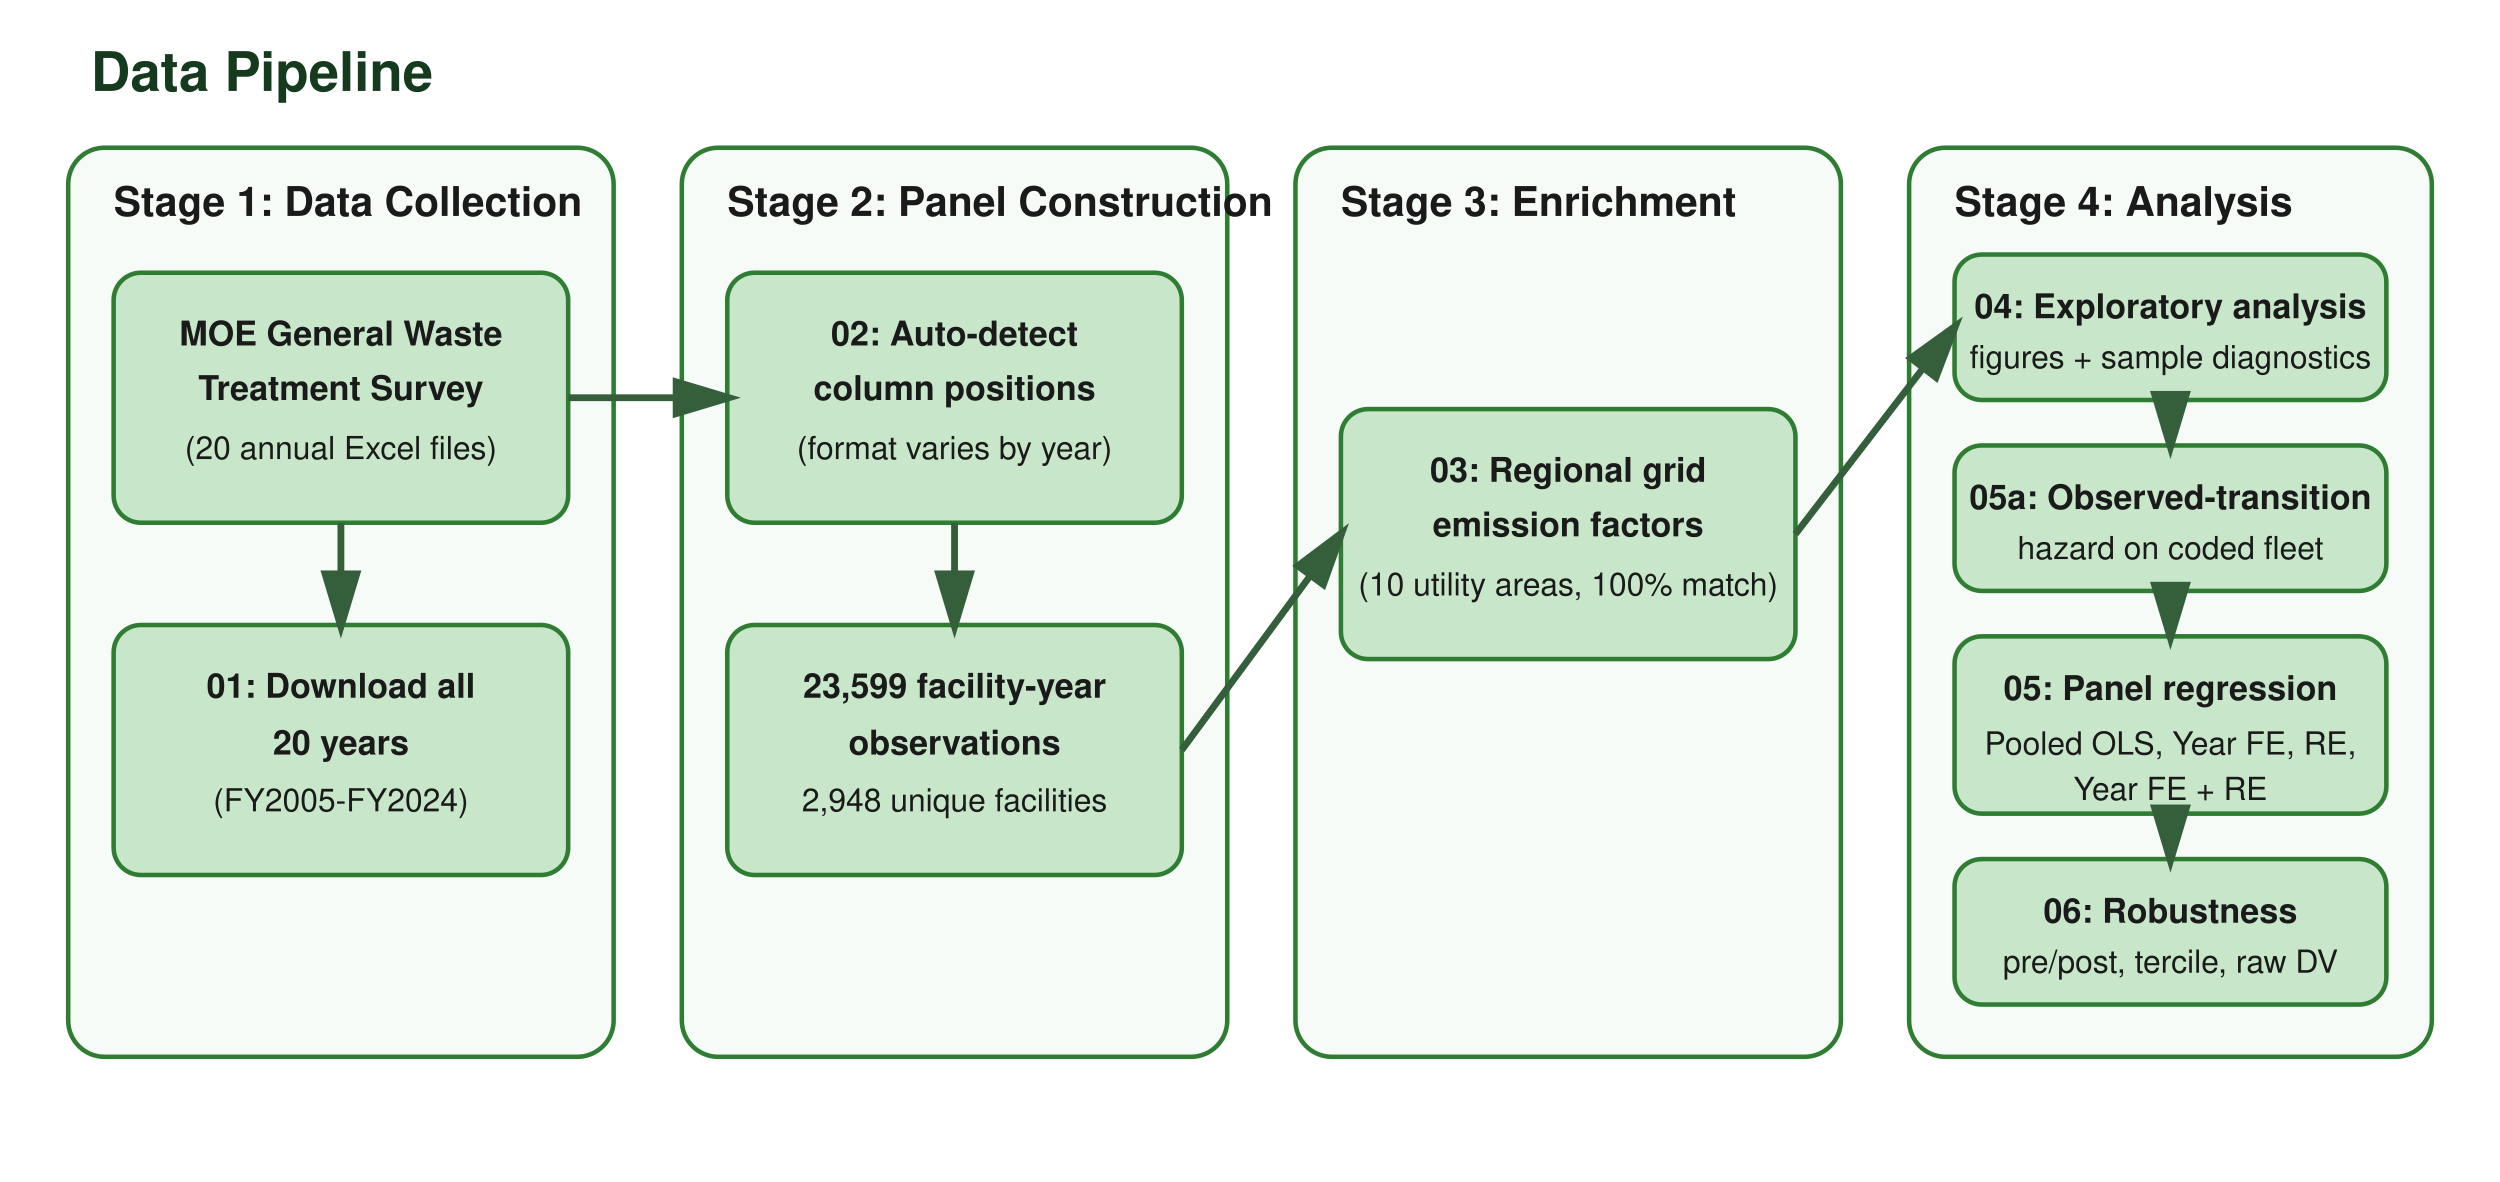
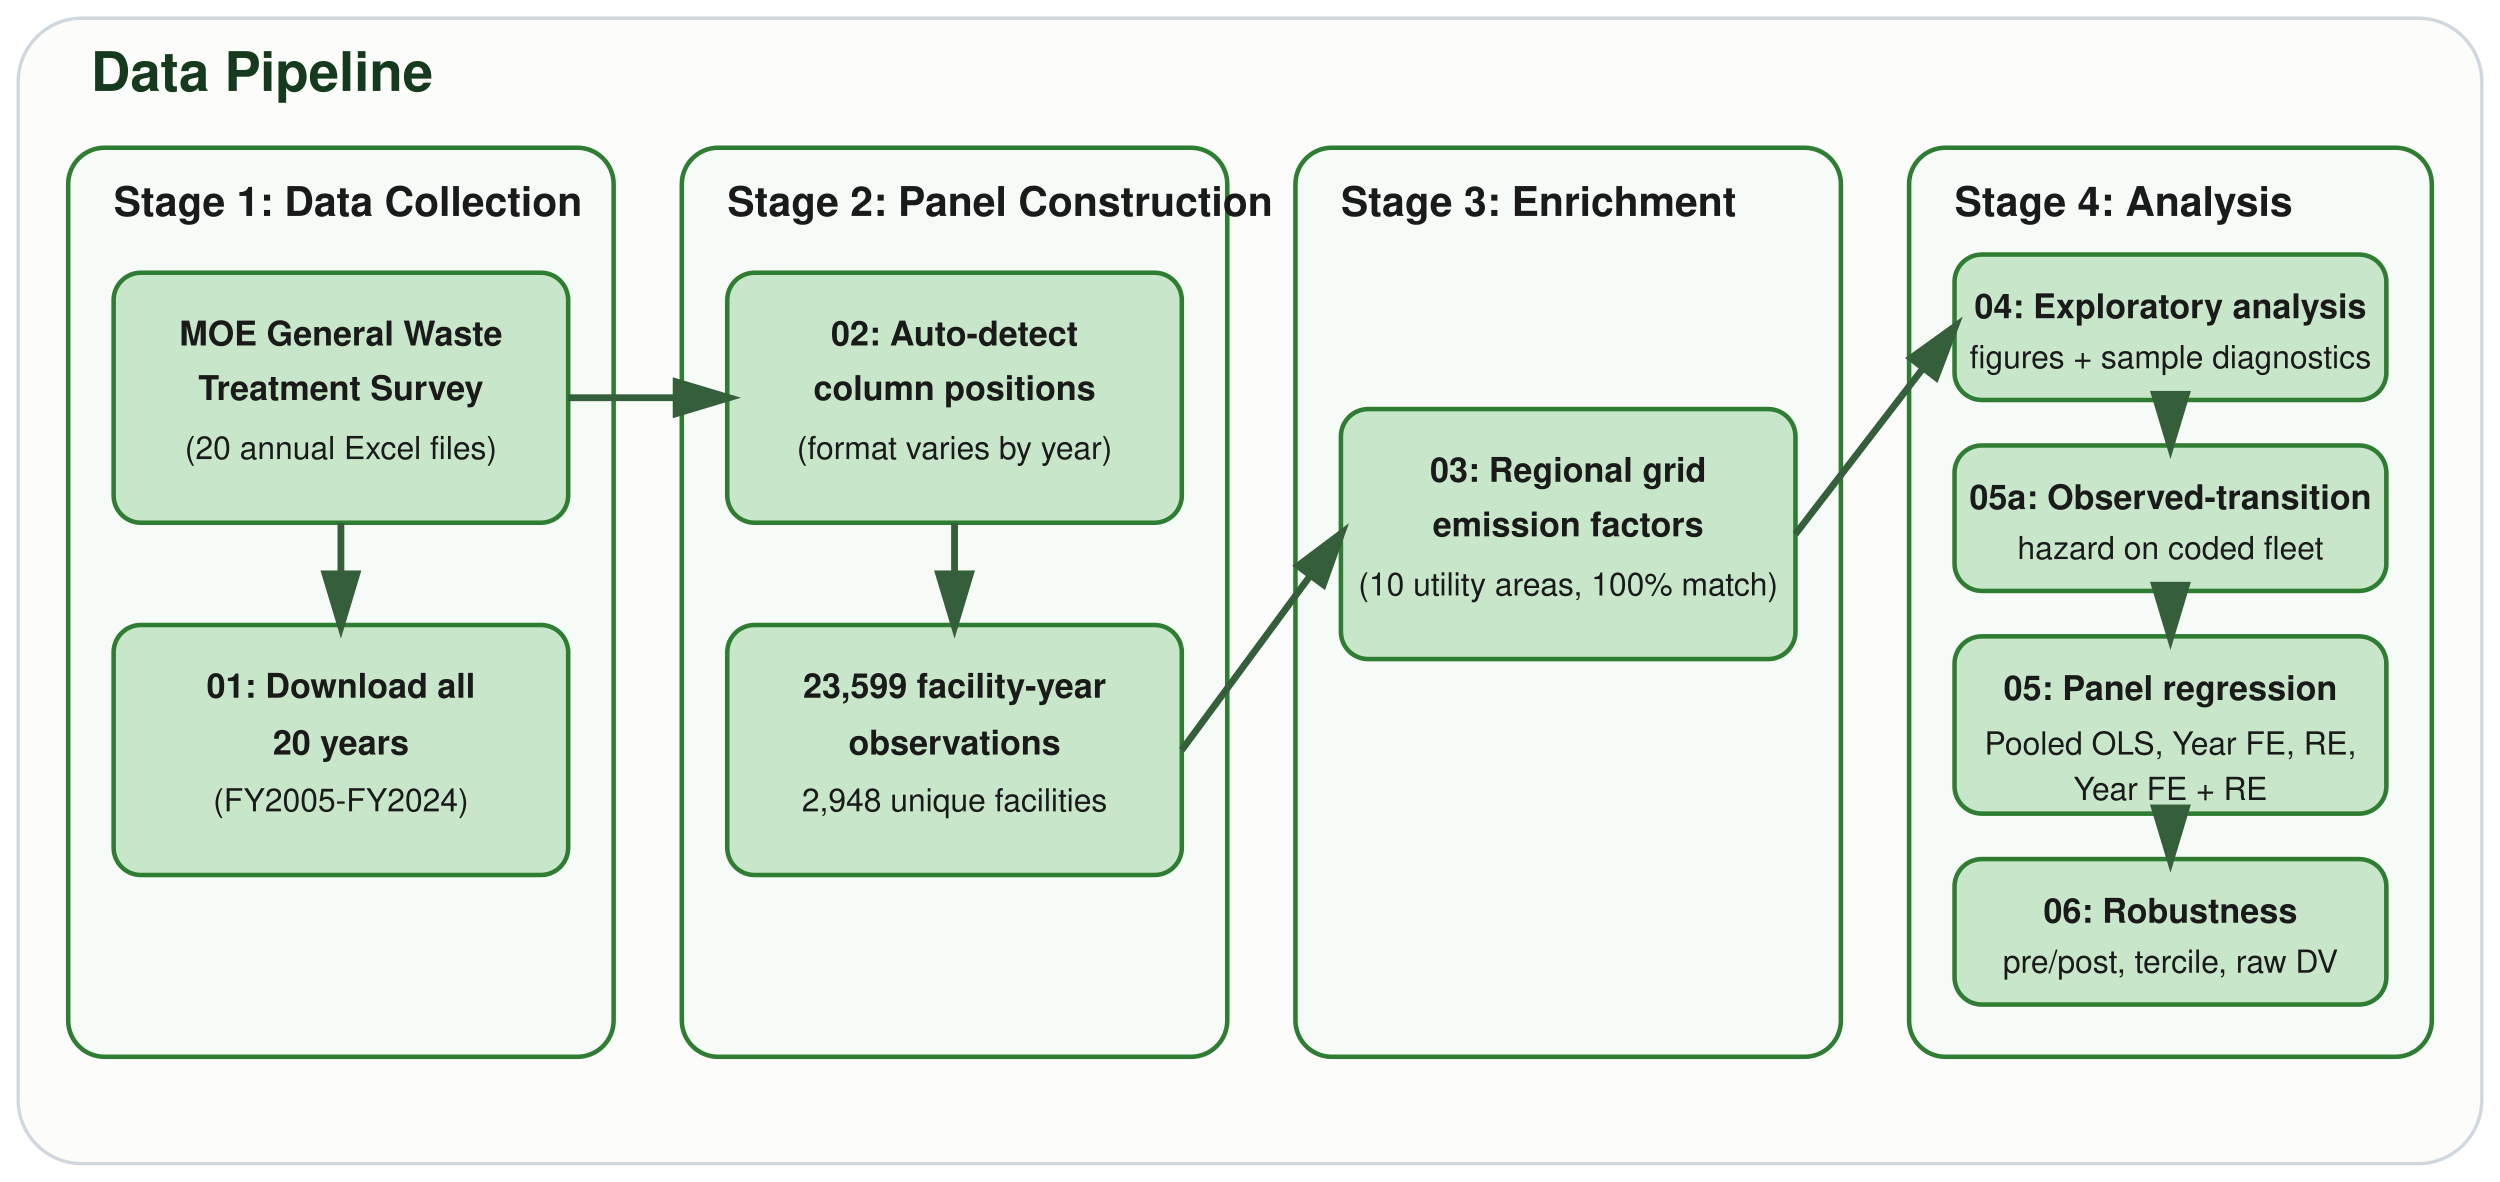
<svg xmlns="http://www.w3.org/2000/svg" width="1100" height="520" viewBox="0 0 1100 520" role="img" aria-labelledby="title desc">
  <defs>
    <style>
+       .bg { fill: #fcfcfb; stroke: #d0d7de; stroke-width: 1.5; rx: 28; }
      .title { font: 700 24px Helvetica, Arial, sans-serif; fill: #163a1d; }
      .group-title { font: 700 18px Helvetica, Arial, sans-serif; fill: #1a1a1a; }
      .box-title { font: 700 15px Helvetica, Arial, sans-serif; fill: #1a1a1a; }
      .box-text { font: 400 14px Helvetica, Arial, sans-serif; fill: #1a1a1a; }
      .frame { fill: #f7fbf7; stroke: #2e7d32; stroke-width: 2; rx: 16; }
      .card { fill: #c8e6c9; stroke: #2e7d32; stroke-width: 2; rx: 12; }
      .arrow { stroke: #355e3b; stroke-width: 3; fill: none; marker-end: url(#arrowhead); }
    </style>
    <marker id="arrowhead" markerWidth="10" markerHeight="10" refX="8" refY="3" orient="auto">
      <polygon points="0 0, 10 3, 0 6" fill="#355e3b" />
    </marker>
  </defs>
+   <rect x="8" y="8" width="1084" height="504" class="bg" />
  <text x="40" y="40" class="title">Data Pipeline</text>
  <rect x="30" y="65" width="240" height="400" class="frame" />
  <text x="50" y="95" class="group-title">Stage 1: Data Collection</text>
  <rect x="50" y="120" width="200" height="110" class="card" />
  <text x="150" y="152" text-anchor="middle" class="box-title">MOE General Waste</text>
  <text x="150" y="176" text-anchor="middle" class="box-title">Treatment Survey</text>
  <text x="150" y="202" text-anchor="middle" class="box-text">(20 annual Excel files)</text>
  <rect x="50" y="275" width="200" height="110" class="card" />
  <text x="150" y="307" text-anchor="middle" class="box-title">01: Download all</text>
  <text x="150" y="332" text-anchor="middle" class="box-title">20 years</text>
  <text x="150" y="357" text-anchor="middle" class="box-text">(FY2005-FY2024)</text>
  <path d="M150 230 L150 275" class="arrow" />
  <rect x="300" y="65" width="240" height="400" class="frame" />
  <text x="320" y="95" class="group-title">Stage 2: Panel Construction</text>
  <rect x="320" y="120" width="200" height="110" class="card" />
  <text x="420" y="152" text-anchor="middle" class="box-title">02: Auto-detect</text>
  <text x="420" y="176" text-anchor="middle" class="box-title">column positions</text>
  <text x="420" y="202" text-anchor="middle" class="box-text">(format varies by year)</text>
  <rect x="320" y="275" width="200" height="110" class="card" />
  <text x="420" y="307" text-anchor="middle" class="box-title">23,599 facility-year</text>
  <text x="420" y="332" text-anchor="middle" class="box-title">observations</text>
  <text x="420" y="357" text-anchor="middle" class="box-text">2,948 unique facilities</text>
  <path d="M420 230 L420 275" class="arrow" />
  <rect x="570" y="65" width="240" height="400" class="frame" />
  <text x="590" y="95" class="group-title">Stage 3: Enrichment</text>
  <rect x="590" y="180" width="200" height="110" class="card" />
  <text x="690" y="212" text-anchor="middle" class="box-title">03: Regional grid</text>
  <text x="690" y="236" text-anchor="middle" class="box-title">emission factors</text>
  <text x="690" y="262" text-anchor="middle" class="box-text">(10 utility areas, 100% match)</text>
  <rect x="840" y="65" width="230" height="400" class="frame" />
  <text x="860" y="95" class="group-title">Stage 4: Analysis</text>
  <rect x="860" y="112" width="190" height="64" class="card" />
  <text x="955" y="140" text-anchor="middle" class="box-title">04: Exploratory analysis</text>
  <text x="955" y="162" text-anchor="middle" class="box-text">figures + sample diagnostics</text>
  <rect x="860" y="196" width="190" height="64" class="card" />
  <text x="955" y="224" text-anchor="middle" class="box-title">05a: Observed-transition</text>
  <text x="955" y="246" text-anchor="middle" class="box-text">hazard on coded fleet</text>
  <rect x="860" y="280" width="190" height="78" class="card" />
  <text x="955" y="308" text-anchor="middle" class="box-title">05: Panel regression</text>
  <text x="955" y="332" text-anchor="middle" class="box-text">Pooled OLS, Year FE, RE,</text>
  <text x="955" y="352" text-anchor="middle" class="box-text">Year FE + RE</text>
  <rect x="860" y="378" width="190" height="64" class="card" />
  <text x="955" y="406" text-anchor="middle" class="box-title">06: Robustness</text>
  <text x="955" y="428" text-anchor="middle" class="box-text">pre/post, tercile, raw DV</text>
  <path d="M250 175 L320 175" class="arrow" />
  <path d="M520 330 L590 235" class="arrow" />
  <path d="M790 235 L860 144" class="arrow" />
  <path d="M955 176 L955 196" class="arrow" />
  <path d="M955 260 L955 280" class="arrow" />
  <path d="M955 358 L955 378" class="arrow" />
</svg>
